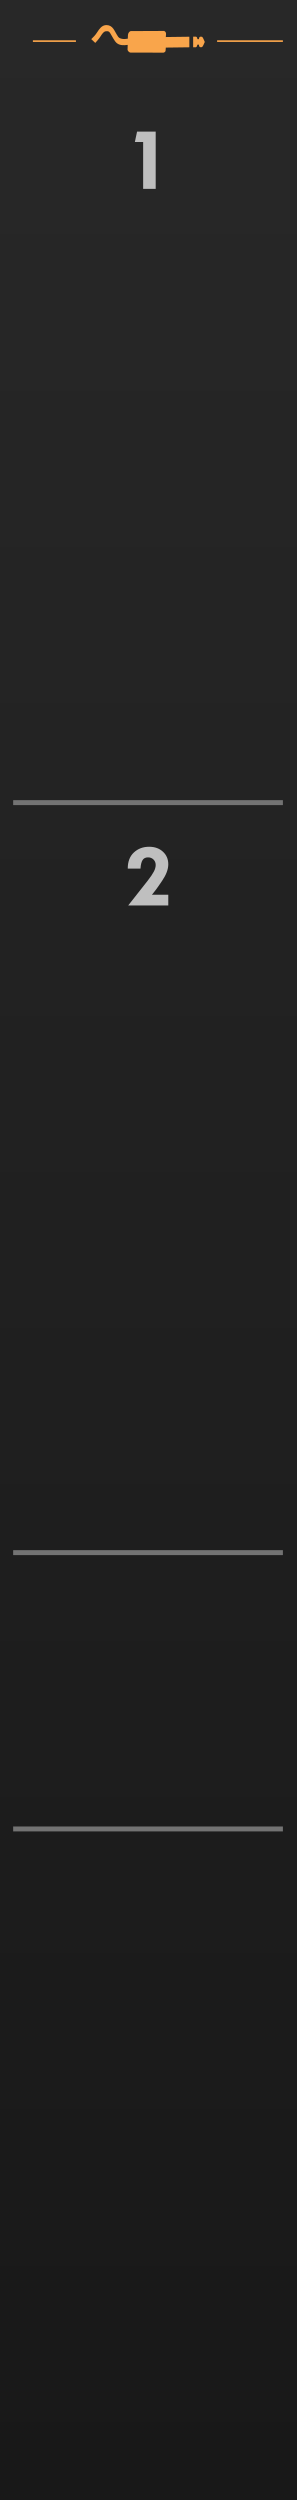
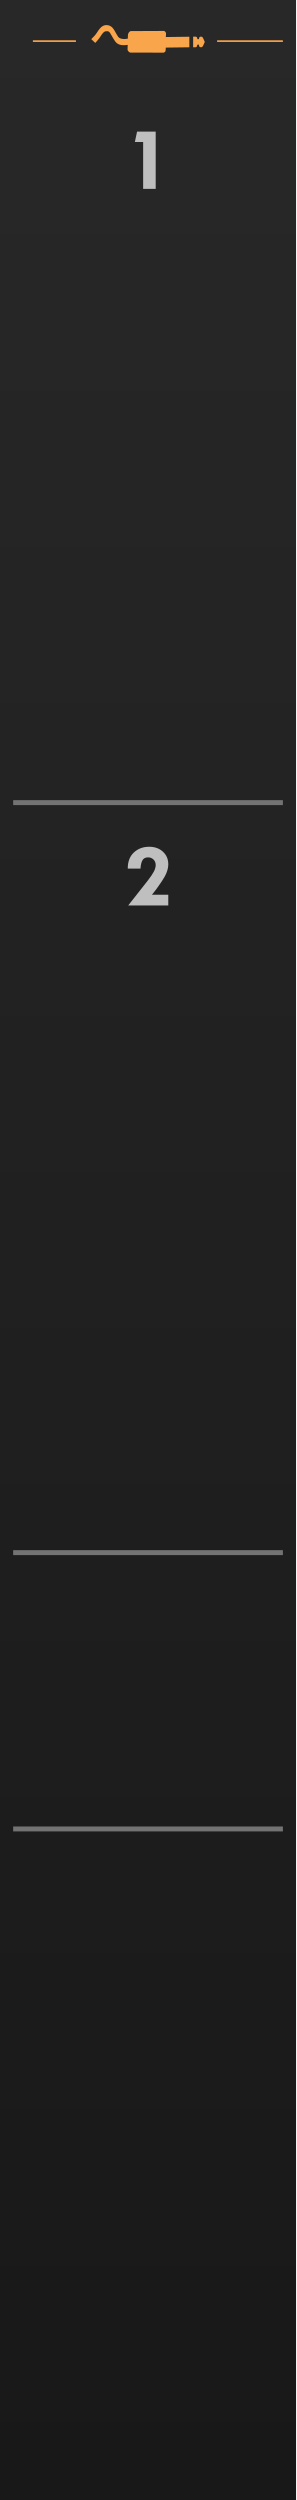
<svg xmlns="http://www.w3.org/2000/svg" width="45" height="380" viewBox="0 0 45 380" version="1.1">
  <defs>
    <linearGradient id="gpanel" x1="0" y1="0" x2="0" y2="380" gradientUnits="userSpaceOnUse">
      <stop offset="0" stop-color="#282828" id="stop1" />
      <stop offset="1" stop-color="#181818" id="stop2" />
    </linearGradient>
  </defs>
-   <rect id="g-panel" fill="url(#gpanel)" x="0" y="0" width="45.5" height="380" />
+   <rect id="g-panel" fill="url(#gpanel)" x="0" y="0" width="45" height="380" />
  <path id="JACK--title" opacity="0" fill="#f9a54b" d="m 2.845,12.224 h 0.765 v 4.104 q 0,1.674 -1.393,1.674 -0.483,0 -0.954,-0.25 l 0.378,-0.624 q 0.369,0.127 0.602,0.127 0.602,0 0.602,-0.809 z M 15.09,12 17.735,17.814 H 16.936 L 16.281,16.381 H 13.903 l -0.637,1.433 h -0.795 z m 0,1.753 -0.901,1.991 h 1.802 z m 15.515,-1.349 v 0.866 q -0.905,-0.444 -1.666,-0.444 -0.976,0 -1.644,0.633 -0.668,0.628 -0.668,1.547 0,0.936 0.681,1.564 0.686,0.624 1.714,0.624 0.747,0 1.582,-0.47 v 0.875 q -0.76,0.404 -1.648,0.404 -1.301,0 -2.224,-0.879 -0.923,-0.883 -0.923,-2.127 0,-1.222 0.905,-2.092 0.91,-0.87 2.188,-0.87 0.822,0 1.701,0.369 z m 8.91,-0.189 h 0.765 v 2.276 l 2.369,-2.276 h 1.072 l -2.703,2.602 2.72,2.997 h -0.976 l -2.483,-2.729 v 2.729 H 39.514 Z" />
  <path id="a--div" fill="none" stroke="#737373" stroke-width="0.75" d="M 2,122 h 41" />
  <path id="b--div" fill="none" stroke="#737373" stroke-width="0.75" d="M 2,236 h 41" />
  <path id="c--div" fill="none" stroke="#737373" stroke-width="0.75" d="M 2,278 h 41" />
  <path id="1--ctl-label-hi" fill="#bfbfbf" d="m 20.835,20 h 2.83 v 8.709 h -1.907 v -7.123 h -1.258 z" />
  <path id="2--ctl-label-hi" fill="#bfbfbf" d="m 23.091,136 h 2.488 v 1.627 h -6.091 l 2.974,-3.78 q 0.649,-0.834 0.923,-1.367 0.28,-0.533 0.28,-0.998 0,-0.506 -0.335,-0.834 -0.328,-0.328 -0.827,-0.328 -0.574,0 -0.834,0.417 -0.26,0.41 -0.314,1.292 h -1.935 q -0.007,-1.586 0.93,-2.454 0.937,-0.868 2.317,-0.868 1.285,0 2.099,0.752 0.813,0.745 0.813,1.914 0,1.142 -0.95,2.529 l -0.52,0.759 q -0.308,0.458 -0.779,1.046 z" />
  <path id="th" stroke="#f9a54b" stroke-width="0.25" d="m 5,6.25 h 6.542 M 43,6.25 H 33" />
  <path id="jack-glyph" fill="#f9a54b" d="m 16.224,3.813 c -0.062,-0.001 -0.127,0.001 -0.194,0.009 -0.58,0.067 -0.952,0.598 -1.25,1.068 -0.298,0.47 -0.584,0.741 -0.908,1.06 l 0.612,0.574 c 0.284,-0.342 0.532,-0.578 0.813,-1.021 0.281,-0.443 0.486,-0.715 0.791,-0.75 0.399,-0.046 0.482,0.035 0.649,0.268 0.166,0.233 0.37,0.697 0.747,1.239 0.407,0.586 1.012,0.627 1.496,0.607 0.156,-0.006 0.302,-0.025 0.43,-0.046 l -0.018,0.629 c -0.065,0.253 0.264,0.543 0.434,0.543 l 5.011,0.011 c 0,0 0.313,-0.042 0.333,-0.319 l 0.033,-0.451 3.577,-0.046 V 5.583 L 25.203,5.63 25.236,5.213 C 25.269,4.796 24.937,4.703 24.937,4.703 l -5.022,0.022 c -0.253,0.001 -0.454,0.326 -0.468,0.611 l -0.021,0.541 C 19.296,5.903 19.134,5.927 18.959,5.934 18.551,5.951 18.126,5.829 17.979,5.616 17.655,5.151 17.488,4.736 17.226,4.369 16.998,4.048 16.662,3.823 16.225,3.813 Z m 13.566,1.761 -0.433,0.004 v 1.606 l 0.433,-0.004 c 0.148,-0.102 0.157,-0.164 0.208,-0.385 0.092,-0.008 0.152,-0.002 0.252,-0.012 v 0.1 c 0,0.164 0.102,0.296 0.229,0.296 h 0.127 c 0.05,0 0.097,-0.021 0.135,-0.056 0.092,-0.057 0.292,-0.517 0.386,-0.746 -0.097,-0.236 -0.307,-0.736 -0.395,-0.77 -0.014,-0.005 -0.027,-0.006 -0.041,-0.009 -0.026,-0.013 -0.055,-0.021 -0.085,-0.021 h -0.127 c -0.127,2.9e-6 -0.229,0.132 -0.229,0.296 v 0.008 C 30.244,5.907 30.236,5.932 30.227,5.955 L 30.002,5.951 C 29.985,5.654 29.883,5.616 29.791,5.573 Z" />
  <g id="knob-tracks" opacity="0">
    <g id="t1" transform="translate(3,73)">
      <path id="t10--k-track" fill="none" stroke="#737373" stroke-width="0.65" d="m 4.245,16.687 c -3.359,-2.168 -4.886,-6.292 -3.747,-10.125 1.138,-3.833 4.669,-6.455 8.667,-6.437 3.998,0.017 7.505,2.67 8.61,6.512 1.105,3.842 -0.457,7.953 -3.835,10.092" />
      <circle id="t10--trackdot" fill="#737373" cx="4.245" cy="16.687" r="0.65" />
      <circle id="t11--trackdot" fill="#737373" cx="13.872" cy="16.687" r="0.65" />
    </g>
    <g id="t2" transform="translate(23,73)">
      <path id="t10--k-track" fill="none" stroke="#737373" stroke-width="0.65" d="m 4.245,16.687 c -3.359,-2.168 -4.886,-6.292 -3.747,-10.125 1.138,-3.833 4.669,-6.455 8.667,-6.437 3.998,0.017 7.505,2.67 8.61,6.512 1.105,3.842 -0.457,7.953 -3.835,10.092" />
      <circle id="t10--trackdot" fill="#737373" cx="4.245" cy="16.687" r="0.65" />
      <circle id="t11--trackdot" fill="#737373" cx="13.872" cy="16.687" r="0.65" />
    </g>
    <g id="t3" transform="translate(3,211)">
      <path id="t10--k-track" fill="none" stroke="#737373" stroke-width="0.65" d="m 4.245,16.687 c -3.359,-2.168 -4.886,-6.292 -3.747,-10.125 1.138,-3.833 4.669,-6.455 8.667,-6.437 3.998,0.017 7.505,2.67 8.61,6.512 1.105,3.842 -0.457,7.953 -3.835,10.092" />
      <circle id="t10--trackdot" fill="#737373" cx="4.245" cy="16.687" r="0.65" />
      <circle id="t11--trackdot" fill="#737373" cx="13.872" cy="16.687" r="0.65" />
    </g>
    <g id="t4" transform="translate(23,211)">
      <path id="t10--k-track" fill="none" stroke="#737373" stroke-width="0.65" d="m 4.245,16.687 c -3.359,-2.168 -4.886,-6.292 -3.747,-10.125 1.138,-3.833 4.669,-6.455 8.667,-6.437 3.998,0.017 7.505,2.67 8.61,6.512 1.105,3.842 -0.457,7.953 -3.835,10.092" />
      <circle id="t10--trackdot" fill="#737373" cx="4.245" cy="16.687" r="0.65" />
      <circle id="t11--trackdot" fill="#737373" cx="13.872" cy="16.687" r="0.65" />
    </g>
  </g>
</svg>
